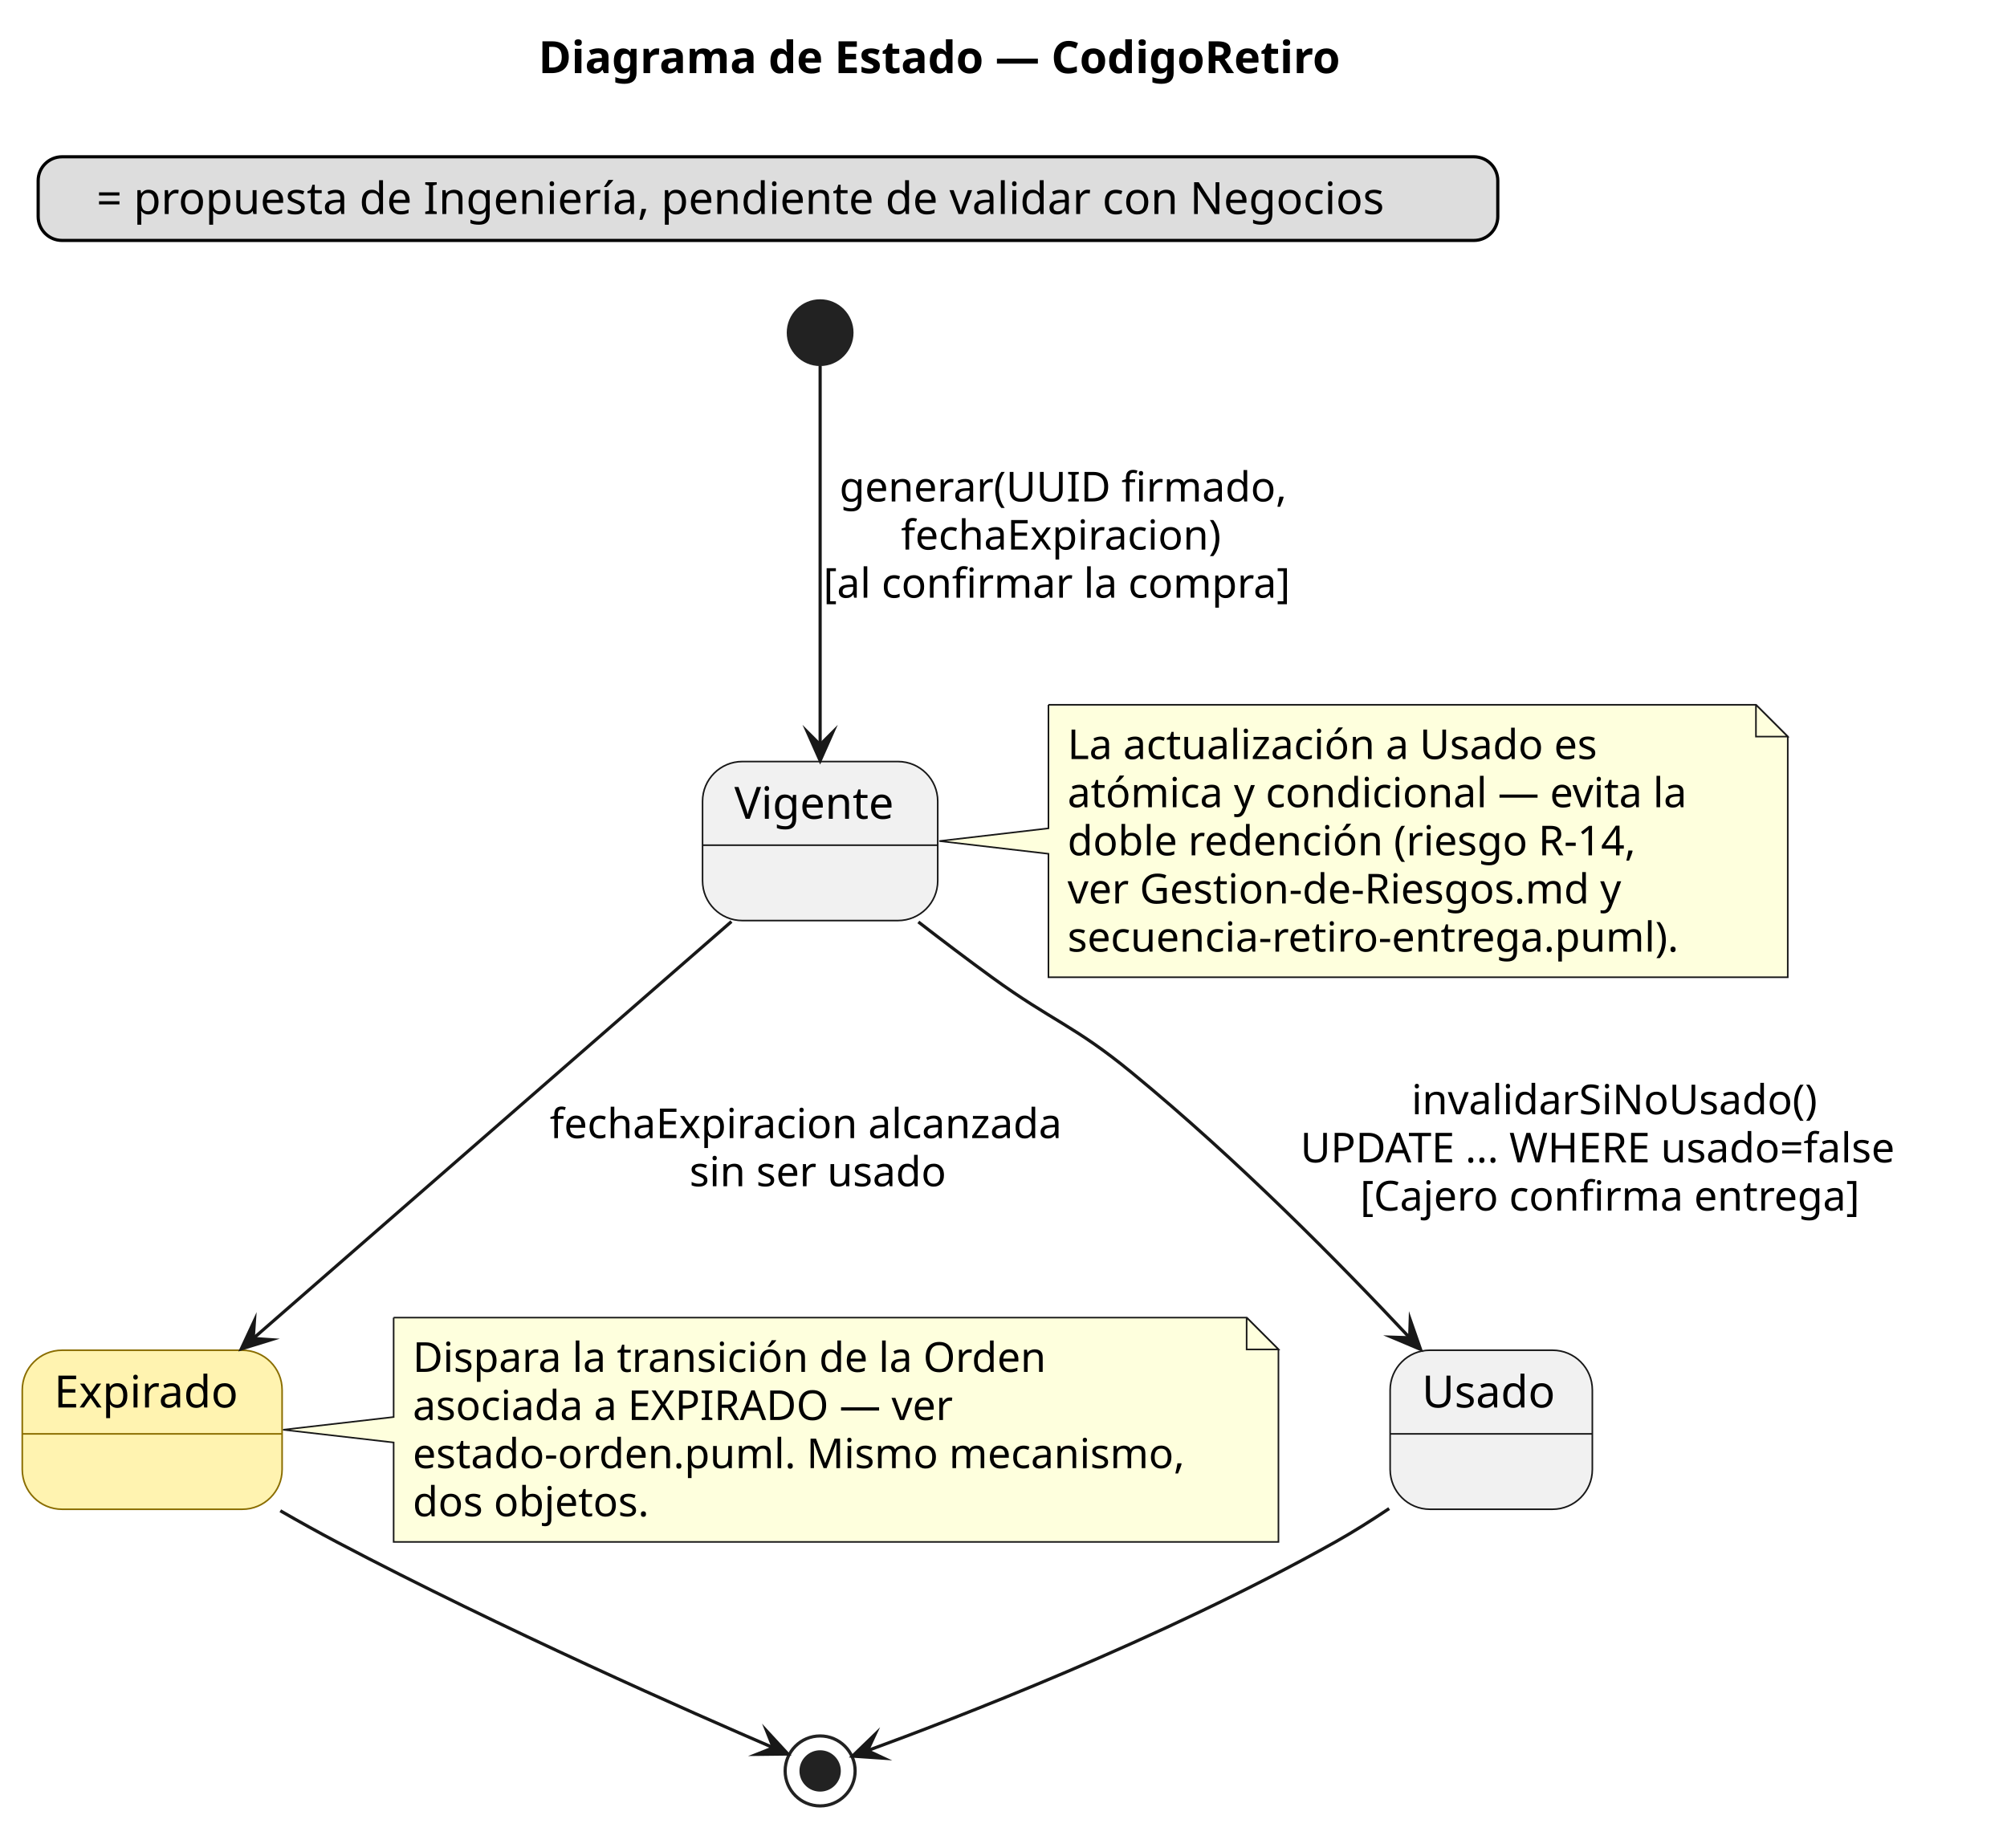
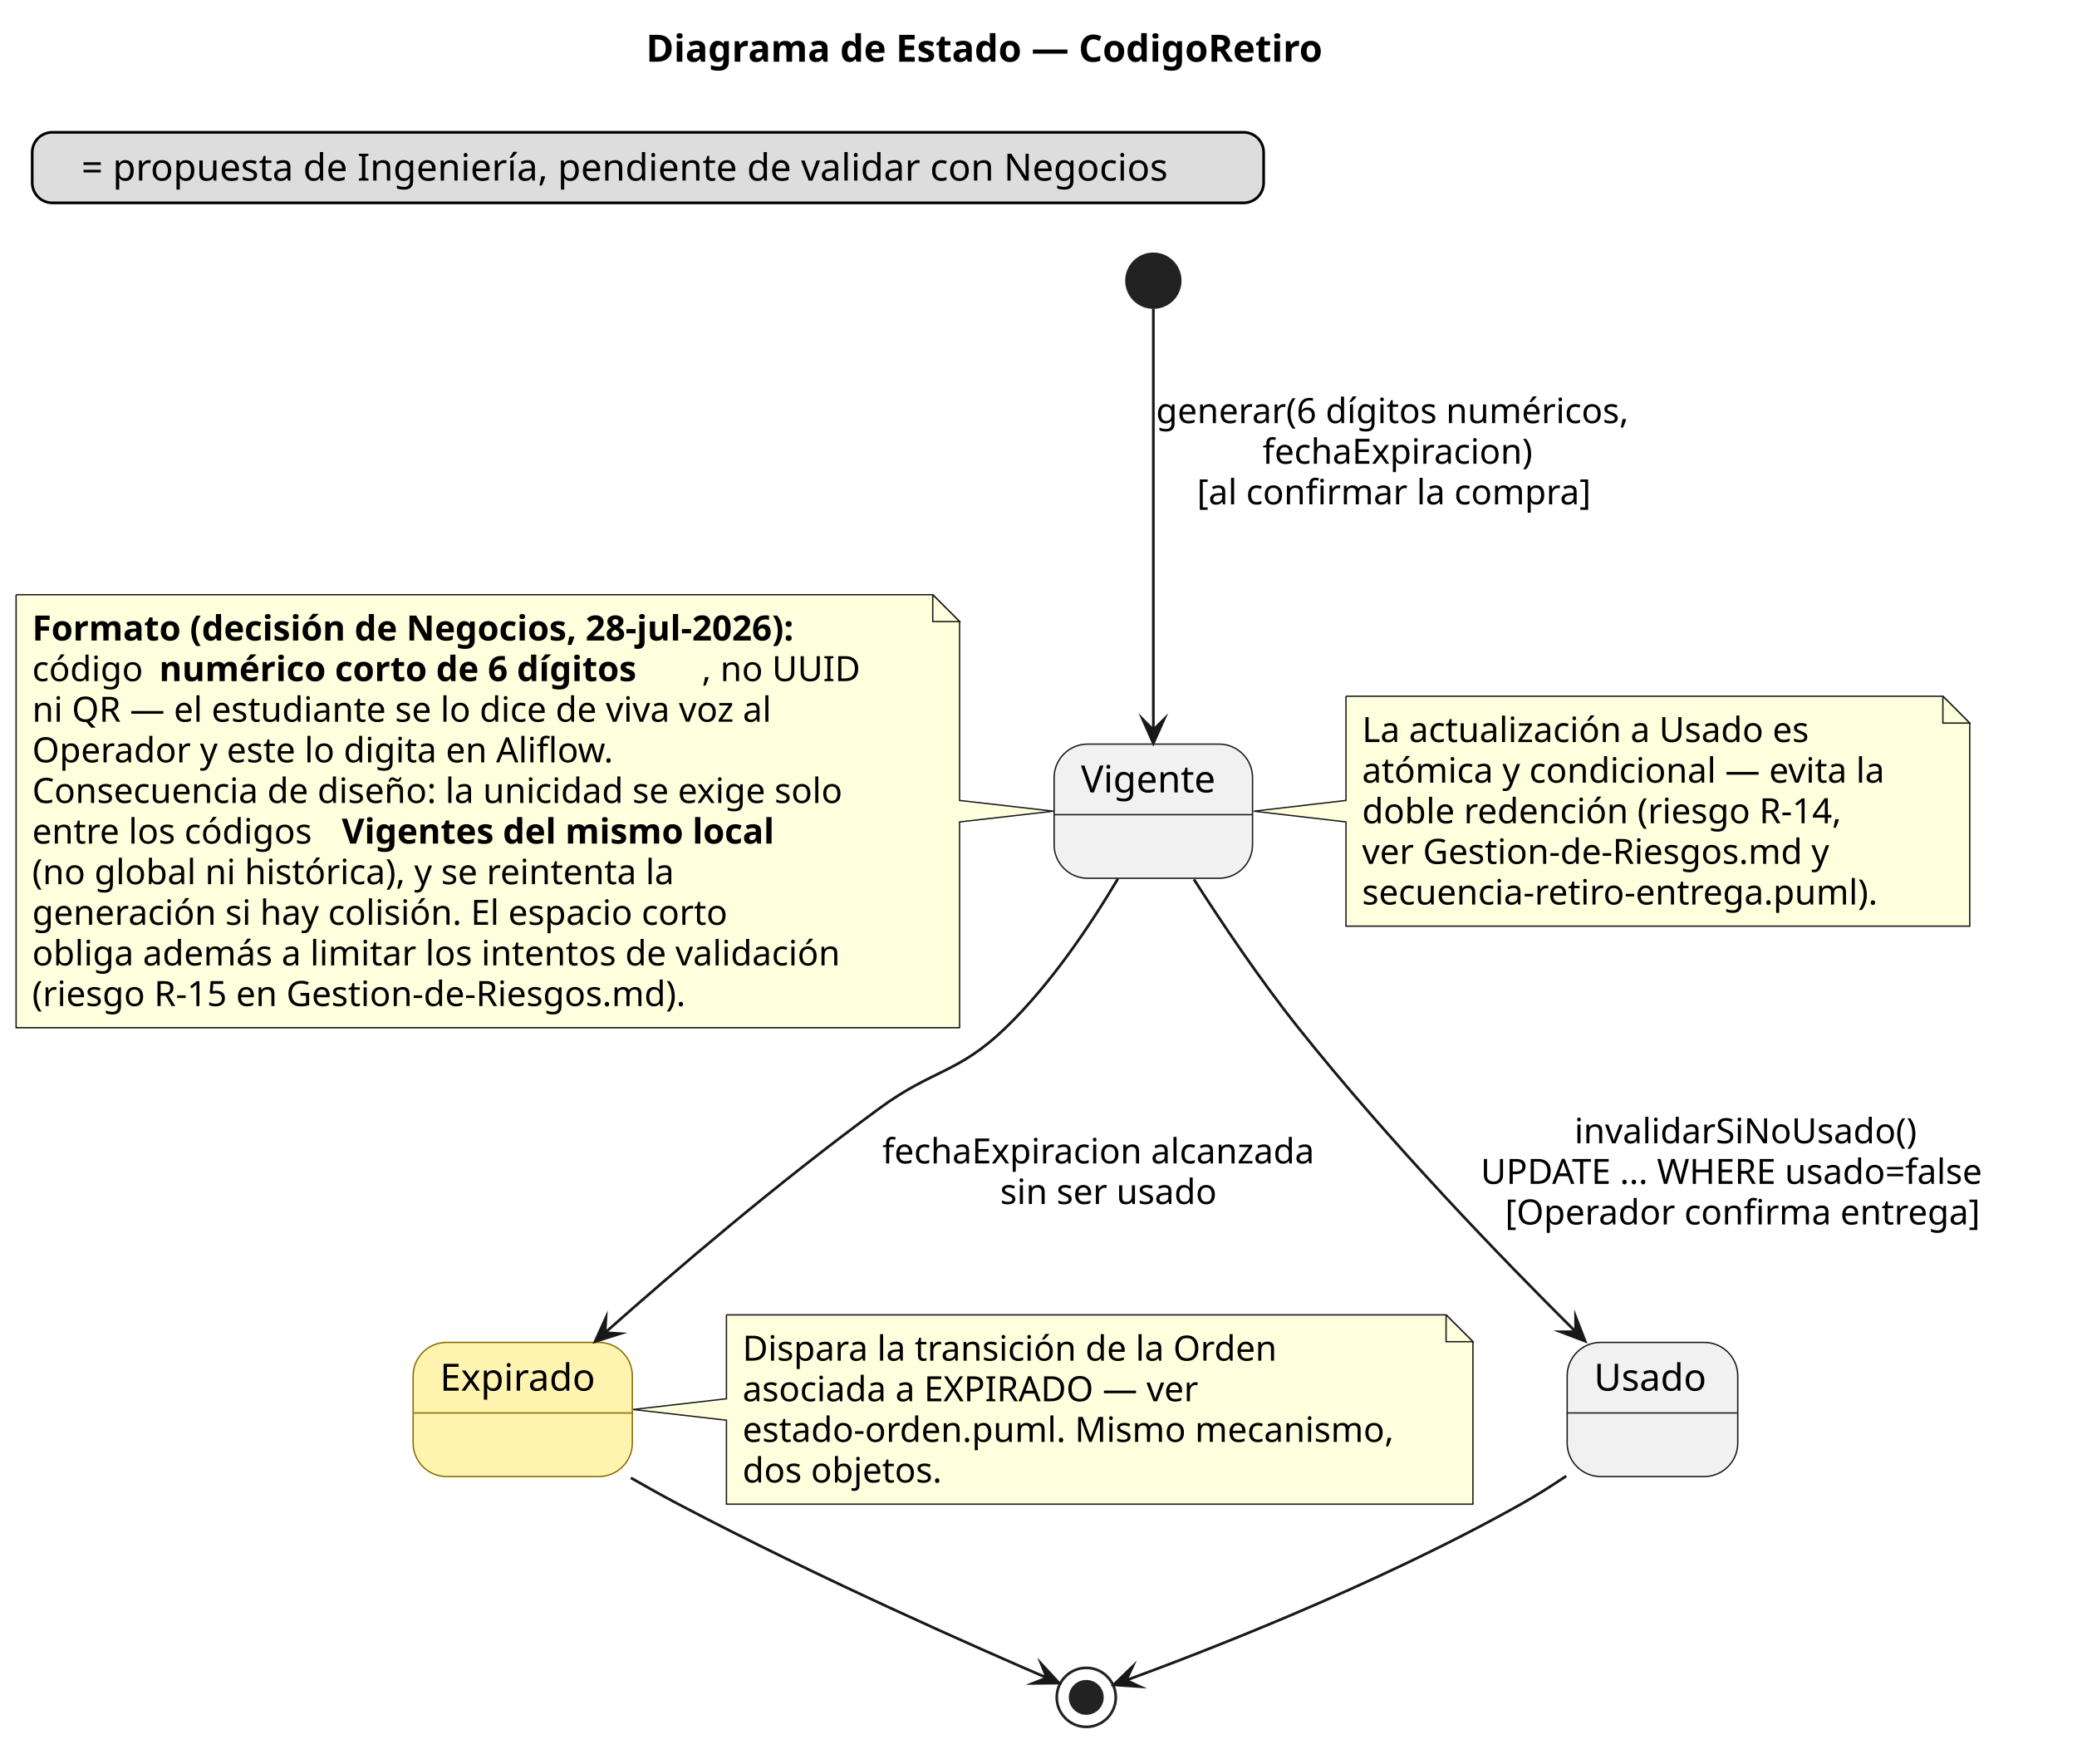
- <svg xmlns="http://www.w3.org/2000/svg" version="1.1" data-diagram-type="STATE" style="width:631px;height:581px;background:#FFFFFF;" width="631px" height="581px" viewBox="0 0 631 581" zoomAndPan="magnify" preserveAspectRatio="none" contentStyleType="text/css">
+ <svg xmlns="http://www.w3.org/2000/svg" version="1.1" data-diagram-type="STATE" style="width:774px;height:657px;background:#FFFFFF;" width="774px" height="657px" viewBox="0 0 774 657" zoomAndPan="magnify" preserveAspectRatio="none" contentStyleType="text/css">
  <defs>
-     <filter id="bv4ozaas7kwhw0" x="0" y="0" width="1" height="1">
+     <filter id="b1bjf6ti3e1fy20" x="0" y="0" width="1" height="1">
      <feFlood flood-color="#FFF3B0" result="flood" />
      <feComposite in="SourceGraphic" in2="flood" operator="over" />
    </filter>
  </defs>
  <g font-family="sans-serif" lengthAdjust="spacing">
    <g class="title" data-source-line="1">
-       <text x="169.272" y="22.995" fill="#000" font-size="14" textLength="285.605" font-weight="700">Diagrama de Estado — CodigoRetiro</text>
+       <text x="240.747" y="22.995" fill="#000" font-size="14" textLength="285.605" font-weight="700">Diagrama de Estado — CodigoRetiro</text>
    </g>
    <g class="legend" data-source-line="8">
      <rect x="12" y="49.297" width="458.902" height="26.297" fill="#DDD" style="stroke:#000;stroke-width:1;" rx="7.5" ry="7.5" />
-       <text x="17" y="67.292" fill="#000" font-size="14" textLength="8.9" filter="url(#bv4ozaas7kwhw0)">  </text>
+       <text x="17" y="67.292" fill="#000" font-size="14" textLength="8.9" filter="url(#b1bjf6ti3e1fy20)">  </text>
      <text x="30.351" y="67.292" fill="#000" font-size="14" textLength="435.552">= propuesta de Ingeniería, pendiente de validar con Negocios</text>
    </g>
    <g class="entity" data-qualified-name="Expirado" id="ent0001" data-source-line="12">
-       <rect x="7" y="424.524" width="81.694" height="50" fill="#FFF3B0" style="stroke:#8A6D00;stroke-width:0.5;" rx="12.5" ry="12.5" />
-       <line x1="7" y1="450.821" x2="88.694" y2="450.821" style="stroke:#8A6D00;stroke-width:0.5;" />
-       <text x="17" y="442.519" fill="#000" font-size="14" textLength="61.694">Expirado</text>
+       <rect x="153.95" y="500.184" width="81.694" height="50" fill="#FFF3B0" style="stroke:#8A6D00;stroke-width:0.5;" rx="12.5" ry="12.5" />
+       <line x1="153.95" y1="526.481" x2="235.644" y2="526.481" style="stroke:#8A6D00;stroke-width:0.5;" />
+       <text x="163.95" y="518.179" fill="#000" font-size="14" textLength="61.694">Expirado</text>
    </g>
    <g class="start_entity" data-qualified-name=".start." id="ent0002" data-source-line="14">
-       <ellipse cx="257.85" cy="104.594" rx="10" ry="10" fill="#222" style="stroke:#222;stroke-width:1;" />
+       <ellipse cx="429.8" cy="104.594" rx="10" ry="10" fill="#222" style="stroke:#222;stroke-width:1;" />
    </g>
    <g class="entity" data-qualified-name="Vigente" id="ent0003" data-source-line="14">
-       <rect x="220.88" y="239.434" width="73.942" height="50" fill="#F1F1F1" style="stroke:#181818;stroke-width:0.5;" rx="12.5" ry="12.5" />
-       <line x1="220.88" y1="265.731" x2="294.822" y2="265.731" style="stroke:#181818;stroke-width:0.5;" />
-       <text x="230.88" y="257.429" fill="#000" font-size="14" textLength="53.942">Vigente</text>
+       <rect x="392.82" y="277.254" width="73.942" height="50" fill="#F1F1F1" style="stroke:#181818;stroke-width:0.5;" rx="12.5" ry="12.5" />
+       <line x1="392.82" y1="303.551" x2="466.762" y2="303.551" style="stroke:#181818;stroke-width:0.5;" />
+       <text x="402.82" y="295.249" fill="#000" font-size="14" textLength="53.942">Vigente</text>
    </g>
    <g class="entity" data-qualified-name="Usado" id="ent0005" data-source-line="16">
-       <rect x="437.06" y="424.524" width="63.572" height="50" fill="#F1F1F1" style="stroke:#181818;stroke-width:0.5;" rx="12.5" ry="12.5" />
-       <line x1="437.06" y1="450.821" x2="500.632" y2="450.821" style="stroke:#181818;stroke-width:0.5;" />
-       <text x="447.06" y="442.519" fill="#000" font-size="14" textLength="43.572">Usado</text>
+       <rect x="584.01" y="500.184" width="63.572" height="50" fill="#F1F1F1" style="stroke:#181818;stroke-width:0.5;" rx="12.5" ry="12.5" />
+       <line x1="584.01" y1="526.481" x2="647.582" y2="526.481" style="stroke:#181818;stroke-width:0.5;" />
+       <text x="594.01" y="518.179" fill="#000" font-size="14" textLength="43.572">Usado</text>
    </g>
    <g class="end_entity" data-qualified-name=".end." id="ent0008" data-source-line="20">
-       <ellipse cx="257.85" cy="556.794" rx="11" ry="11" fill="none" style="stroke:#222;stroke-width:1;" />
-       <ellipse cx="257.85" cy="556.794" rx="6" ry="6" fill="#222" style="stroke:#222;stroke-width:1;" />
+       <ellipse cx="404.8" cy="632.454" rx="11" ry="11" fill="none" style="stroke:#222;stroke-width:1;" />
+       <ellipse cx="404.8" cy="632.454" rx="6" ry="6" fill="#222" style="stroke:#222;stroke-width:1;" />
    </g>
    <g class="entity" data-qualified-name="GMN11" id="ent0012" data-source-line="24">
-       <path d="M329.63,221.594 L329.63,260.434 L295.3,264.434 L329.63,268.434 L329.63,307.258 A0,0 0 0 0 329.63,307.258 L562.07,307.258 A0,0 0 0 0 562.07,307.258 L562.07,231.594 L552.07,221.594 L329.63,221.594 A0,0 0 0 0 329.63,221.594" style="stroke:#181818;stroke-width:0.5;" fill="#FEFFDD" />
-       <path d="M552.07,221.594 L552.07,231.594 L562.07,231.594 L552.07,221.594" style="stroke:#181818;stroke-width:0.5;" fill="#FEFFDD" />
-       <text x="335.63" y="238.661" fill="#000" font-size="13" textLength="180.318">La actualización a Usado es</text>
-       <text x="335.63" y="253.793" fill="#000" font-size="13" textLength="211.44">atómica y condicional — evita la</text>
-       <text x="335.63" y="268.926" fill="#000" font-size="13" textLength="192.651">doble redención (riesgo R-14,</text>
-       <text x="335.63" y="284.059" fill="#000" font-size="13" textLength="187.814">ver Gestion-de-Riesgos.md y</text>
-       <text x="335.63" y="299.192" fill="#000" font-size="13" textLength="206.851">secuencia-retiro-entrega.puml).</text>
+       <path d="M501.58,259.424 L501.58,298.254 L467.25,302.254 L501.58,306.254 L501.58,345.088 A0,0 0 0 0 501.58,345.088 L734.02,345.088 A0,0 0 0 0 734.02,345.088 L734.02,269.424 L724.02,259.424 L501.58,259.424 A0,0 0 0 0 501.58,259.424" style="stroke:#181818;stroke-width:0.5;" fill="#FEFFDD" />
+       <path d="M724.02,259.424 L724.02,269.424 L734.02,269.424 L724.02,259.424" style="stroke:#181818;stroke-width:0.5;" fill="#FEFFDD" />
+       <text x="507.58" y="276.491" fill="#000" font-size="13" textLength="180.318">La actualización a Usado es</text>
+       <text x="507.58" y="291.623" fill="#000" font-size="13" textLength="211.44">atómica y condicional — evita la</text>
+       <text x="507.58" y="306.756" fill="#000" font-size="13" textLength="192.651">doble redención (riesgo R-14,</text>
+       <text x="507.58" y="321.889" fill="#000" font-size="13" textLength="187.814">ver Gestion-de-Riesgos.md y</text>
+       <text x="507.58" y="337.022" fill="#000" font-size="13" textLength="206.851">secuencia-retiro-entrega.puml).</text>
    </g>
    <g class="entity" data-qualified-name="GMN14" id="ent0015" data-source-line="32">
-       <path d="M123.76,414.264 L123.76,445.524 L89,449.524 L123.76,453.524 L123.76,484.795 A0,0 0 0 0 123.76,484.795 L401.942,484.795 A0,0 0 0 0 401.942,484.795 L401.942,424.264 L391.942,414.264 L123.76,414.264 A0,0 0 0 0 123.76,414.264" style="stroke:#181818;stroke-width:0.5;" fill="#FEFFDD" />
-       <path d="M391.942,414.264 L391.942,424.264 L401.942,424.264 L391.942,414.264" style="stroke:#181818;stroke-width:0.5;" fill="#FEFFDD" />
-       <text x="129.76" y="431.331" fill="#000" font-size="13" textLength="214.043">Dispara la transición de la Orden</text>
-       <text x="129.76" y="446.463" fill="#000" font-size="13" textLength="183.13">asociada a EXPIRADO — ver</text>
-       <text x="129.76" y="461.596" fill="#000" font-size="13" textLength="257.182">estado-orden.puml. Mismo mecanismo,</text>
-       <text x="129.76" y="476.729" fill="#000" font-size="13" textLength="78.882">dos objetos.</text>
+       <path d="M6,221.594 L6,382.922 A0,0 0 0 0 6,382.922 L357.592,382.922 A0,0 0 0 0 357.592,382.922 L357.592,306.254 L392.58,302.254 L357.592,298.254 L357.592,231.594 L347.592,221.594 L6,221.594 A0,0 0 0 0 6,221.594" style="stroke:#181818;stroke-width:0.5;" fill="#FEFFDD" />
+       <path d="M347.592,221.594 L347.592,231.594 L357.592,231.594 L347.592,221.594" style="stroke:#181818;stroke-width:0.5;" fill="#FEFFDD" />
+       <text x="12" y="238.661" fill="#000" font-size="13" textLength="330.592" font-weight="700">Formato (decisión de Negocios, 28-jul-2026):</text>
+       <text x="12" y="253.793" fill="#000" font-size="13" textLength="43.17">código</text>
+       <text x="59.303" y="253.793" fill="#000" font-size="13" textLength="202.249" font-weight="700">numérico corto de 6 dígitos</text>
+       <text x="261.552" y="253.793" fill="#000" font-size="13" textLength="61.464">, no UUID</text>
+       <text x="12" y="268.926" fill="#000" font-size="13" textLength="301.063">ni QR — el estudiante se lo dice de viva voz al</text>
+       <text x="12" y="284.059" fill="#000" font-size="13" textLength="233.314">Operador y este lo digita en Aliflow.</text>
+       <text x="12" y="299.192" fill="#000" font-size="13" textLength="326.289">Consecuencia de diseño: la unicidad se exige solo</text>
+       <text x="12" y="314.325" fill="#000" font-size="13" textLength="111.224">entre los códigos</text>
+       <text x="127.356" y="314.325" fill="#000" font-size="13" textLength="183.358" font-weight="700">Vigentes del mismo local</text>
+       <text x="12" y="329.458" fill="#000" font-size="13" textLength="260.273">(no global ni histórica), y se reintenta la</text>
+       <text x="12" y="344.59" fill="#000" font-size="13" textLength="279.887">generación si hay colisión. El espacio corto</text>
+       <text x="12" y="359.723" fill="#000" font-size="13" textLength="323.718">obliga además a limitar los intentos de validación</text>
+       <text x="12" y="374.856" fill="#000" font-size="13" textLength="263.929">(riesgo R-15 en Gestion-de-Riesgos.md).</text>
+     </g>
+     <g class="entity" data-qualified-name="GMN17" id="ent0018" data-source-line="45">
+       <path d="M270.71,489.924 L270.71,521.184 L235.95,525.184 L270.71,529.184 L270.71,560.455 A0,0 0 0 0 270.71,560.455 L548.892,560.455 A0,0 0 0 0 548.892,560.455 L548.892,499.924 L538.892,489.924 L270.71,489.924 A0,0 0 0 0 270.71,489.924" style="stroke:#181818;stroke-width:0.5;" fill="#FEFFDD" />
+       <path d="M538.892,489.924 L538.892,499.924 L548.892,499.924 L538.892,489.924" style="stroke:#181818;stroke-width:0.5;" fill="#FEFFDD" />
+       <text x="276.71" y="506.991" fill="#000" font-size="13" textLength="214.043">Dispara la transición de la Orden</text>
+       <text x="276.71" y="522.123" fill="#000" font-size="13" textLength="183.13">asociada a EXPIRADO — ver</text>
+       <text x="276.71" y="537.256" fill="#000" font-size="13" textLength="257.182">estado-orden.puml. Mismo mecanismo,</text>
+       <text x="276.71" y="552.389" fill="#000" font-size="13" textLength="78.882">dos objetos.</text>
    </g>
    <g class="link" data-entity-1="ent0002" data-entity-2="ent0003" id="lnk4" data-source-line="14" data-link-type="dependency">
-       <path d="M257.85,115.004 C257.85,139.094 257.85,198.634 257.85,234.154" style="stroke:#181818;stroke-width:1;" fill="none" id="*start*-to-Vigente" />
-       <polygon points="257.85,239.154,261.85,230.154,257.85,234.154,253.85,230.154,257.85,239.154" fill="#181818" style="stroke:#181818;stroke-width:1;stroke-linejoin:miter;stroke-miterlimit:10;" />
-       <text x="263.925" y="157.661" fill="#000" font-size="13" textLength="147.723">generar(UUID firmado,</text>
-       <text x="283.269" y="172.793" fill="#000" font-size="13" textLength="109.034">fechaExpiracion)</text>
-       <text x="258.85" y="187.926" fill="#000" font-size="13" textLength="157.873">[al confirmar la compra]</text>
+       <path d="M429.8,115.034 C429.8,144.194 429.8,228.504 429.8,271.974" style="stroke:#181818;stroke-width:1;" fill="none" id="*start*-to-Vigente" />
+       <polygon points="429.8,276.974,433.8,267.974,429.8,271.974,425.8,267.974,429.8,276.974" fill="#181818" style="stroke:#181818;stroke-width:1;stroke-linejoin:miter;stroke-miterlimit:10;" />
+       <text x="430.8" y="157.661" fill="#000" font-size="13" textLength="188.405">generar(6 dígitos numéricos,</text>
+       <text x="470.486" y="172.793" fill="#000" font-size="13" textLength="109.034">fechaExpiracion)</text>
+       <text x="446.066" y="187.926" fill="#000" font-size="13" textLength="157.873">[al confirmar la compra]</text>
    </g>
    <g class="link" data-entity-1="ent0003" data-entity-2="ent0005" id="lnk6" data-source-line="16" data-link-type="dependency">
-       <path d="M288.73,289.864 C296.23,295.664 304.27,301.754 311.85,307.264 C330.99,321.184 337.56,322.234 355.85,337.264 C389.45,364.884 421.199,397.147 443.199,420.597" style="stroke:#181818;stroke-width:1;" fill="none" id="Vigente-to-Usado" />
-       <polygon points="446.62,424.244,443.379,414.943,443.199,420.597,437.545,420.417,446.62,424.244" fill="#181818" style="stroke:#181818;stroke-width:1;stroke-linejoin:miter;stroke-miterlimit:10;" />
-       <text x="443.778" y="350.331" fill="#000" font-size="13" textLength="136.443">invalidarSiNoUsado()</text>
-       <text x="408.85" y="365.463" fill="#000" font-size="13" textLength="206.299">UPDATE ... WHERE usado=false</text>
-       <text x="427.62" y="380.596" fill="#000" font-size="13" textLength="168.759">[Cajero confirma entrega]</text>
+       <path d="M444.92,327.654 C455.27,343.794 469.62,365.164 483.8,382.924 C518.34,426.214 559.644,468.859 587.164,496.209" style="stroke:#181818;stroke-width:1;" fill="none" id="Vigente-to-Usado" />
+       <polygon points="590.71,499.734,587.146,490.552,587.164,496.209,581.507,496.227,590.71,499.734" fill="#181818" style="stroke:#181818;stroke-width:1;stroke-linejoin:miter;stroke-miterlimit:10;" />
+       <text x="586.728" y="425.991" fill="#000" font-size="13" textLength="136.443">invalidarSiNoUsado()</text>
+       <text x="551.8" y="441.123" fill="#000" font-size="13" textLength="206.299">UPDATE ... WHERE usado=false</text>
+       <text x="560.874" y="456.256" fill="#000" font-size="13" textLength="188.151">[Operador confirma entrega]</text>
    </g>
    <g class="link" data-entity-1="ent0003" data-entity-2="ent0001" id="lnk7" data-source-line="18" data-link-type="dependency">
-       <path d="M229.96,289.744 C189.8,324.764 119.849,385.748 79.619,420.828" style="stroke:#181818;stroke-width:1;" fill="none" id="Vigente-to-Expirado" />
-       <polygon points="75.85,424.114,85.262,421.214,79.619,420.828,80.004,415.184,75.85,424.114" fill="#181818" style="stroke:#181818;stroke-width:1;stroke-linejoin:miter;stroke-miterlimit:10;" />
-       <text x="172.85" y="357.831" fill="#000" font-size="13" textLength="174.034">fechaExpiracion alcanzada</text>
-       <text x="216.773" y="372.963" fill="#000" font-size="13" textLength="86.188">sin ser usado</text>
+       <path d="M416.58,327.444 C406.59,344.294 391.73,366.584 374.8,382.924 C356.96,400.124 347.79,398.274 327.8,412.924 C289.55,440.944 251.763,473.288 225.473,496.578" style="stroke:#181818;stroke-width:1;" fill="none" id="Vigente-to-Expirado" />
+       <polygon points="221.73,499.894,231.119,496.92,225.473,496.578,225.814,490.932,221.73,499.894" fill="#181818" style="stroke:#181818;stroke-width:1;stroke-linejoin:miter;stroke-miterlimit:10;" />
+       <text x="328.8" y="433.491" fill="#000" font-size="13" textLength="174.034">fechaExpiracion alcanzada</text>
+       <text x="372.723" y="448.623" fill="#000" font-size="13" textLength="86.188">sin ser usado</text>
    </g>
    <g class="link" data-entity-1="ent0005" data-entity-2="ent0008" id="lnk9" data-source-line="20" data-link-type="dependency">
-       <path d="M436.75,474.304 C431.23,478.004 425.46,481.644 419.85,484.794 C364.96,515.614 298.786,540.886 272.736,550.416" style="stroke:#181818;stroke-width:1;" fill="none" id="Usado-to-*end*" />
-       <polygon points="268.04,552.134,277.866,552.798,272.736,550.416,275.118,545.285,268.04,552.134" fill="#181818" style="stroke:#181818;stroke-width:1;stroke-linejoin:miter;stroke-miterlimit:10;" />
+       <path d="M583.69,549.964 C578.18,553.664 572.41,557.304 566.8,560.454 C511.91,591.274 445.736,616.546 419.686,626.076" style="stroke:#181818;stroke-width:1;" fill="none" id="Usado-to-*end*" />
+       <polygon points="414.99,627.794,424.816,628.458,419.686,626.076,422.068,620.945,414.99,627.794" fill="#181818" style="stroke:#181818;stroke-width:1;stroke-linejoin:miter;stroke-miterlimit:10;" />
    </g>
    <g class="link" data-entity-1="ent0001" data-entity-2="ent0008" id="lnk10" data-source-line="21" data-link-type="dependency">
-       <path d="M88.13,474.994 C94.02,478.384 100.05,481.734 105.85,484.794 C158.15,512.374 218.488,538.875 243.128,549.495" style="stroke:#181818;stroke-width:1;" fill="none" id="Expirado-to-*end*" />
-       <polygon points="247.72,551.474,241.038,544.238,243.128,549.495,237.872,551.585,247.72,551.474" fill="#181818" style="stroke:#181818;stroke-width:1;stroke-linejoin:miter;stroke-miterlimit:10;" />
+       <path d="M235.08,550.654 C240.97,554.044 247,557.394 252.8,560.454 C305.09,588.034 365.438,614.535 390.078,625.155" style="stroke:#181818;stroke-width:1;" fill="none" id="Expirado-to-*end*" />
+       <polygon points="394.67,627.134,387.988,619.898,390.078,625.155,384.822,627.245,394.67,627.134" fill="#181818" style="stroke:#181818;stroke-width:1;stroke-linejoin:miter;stroke-miterlimit:10;" />
    </g>
  </g>
</svg>
